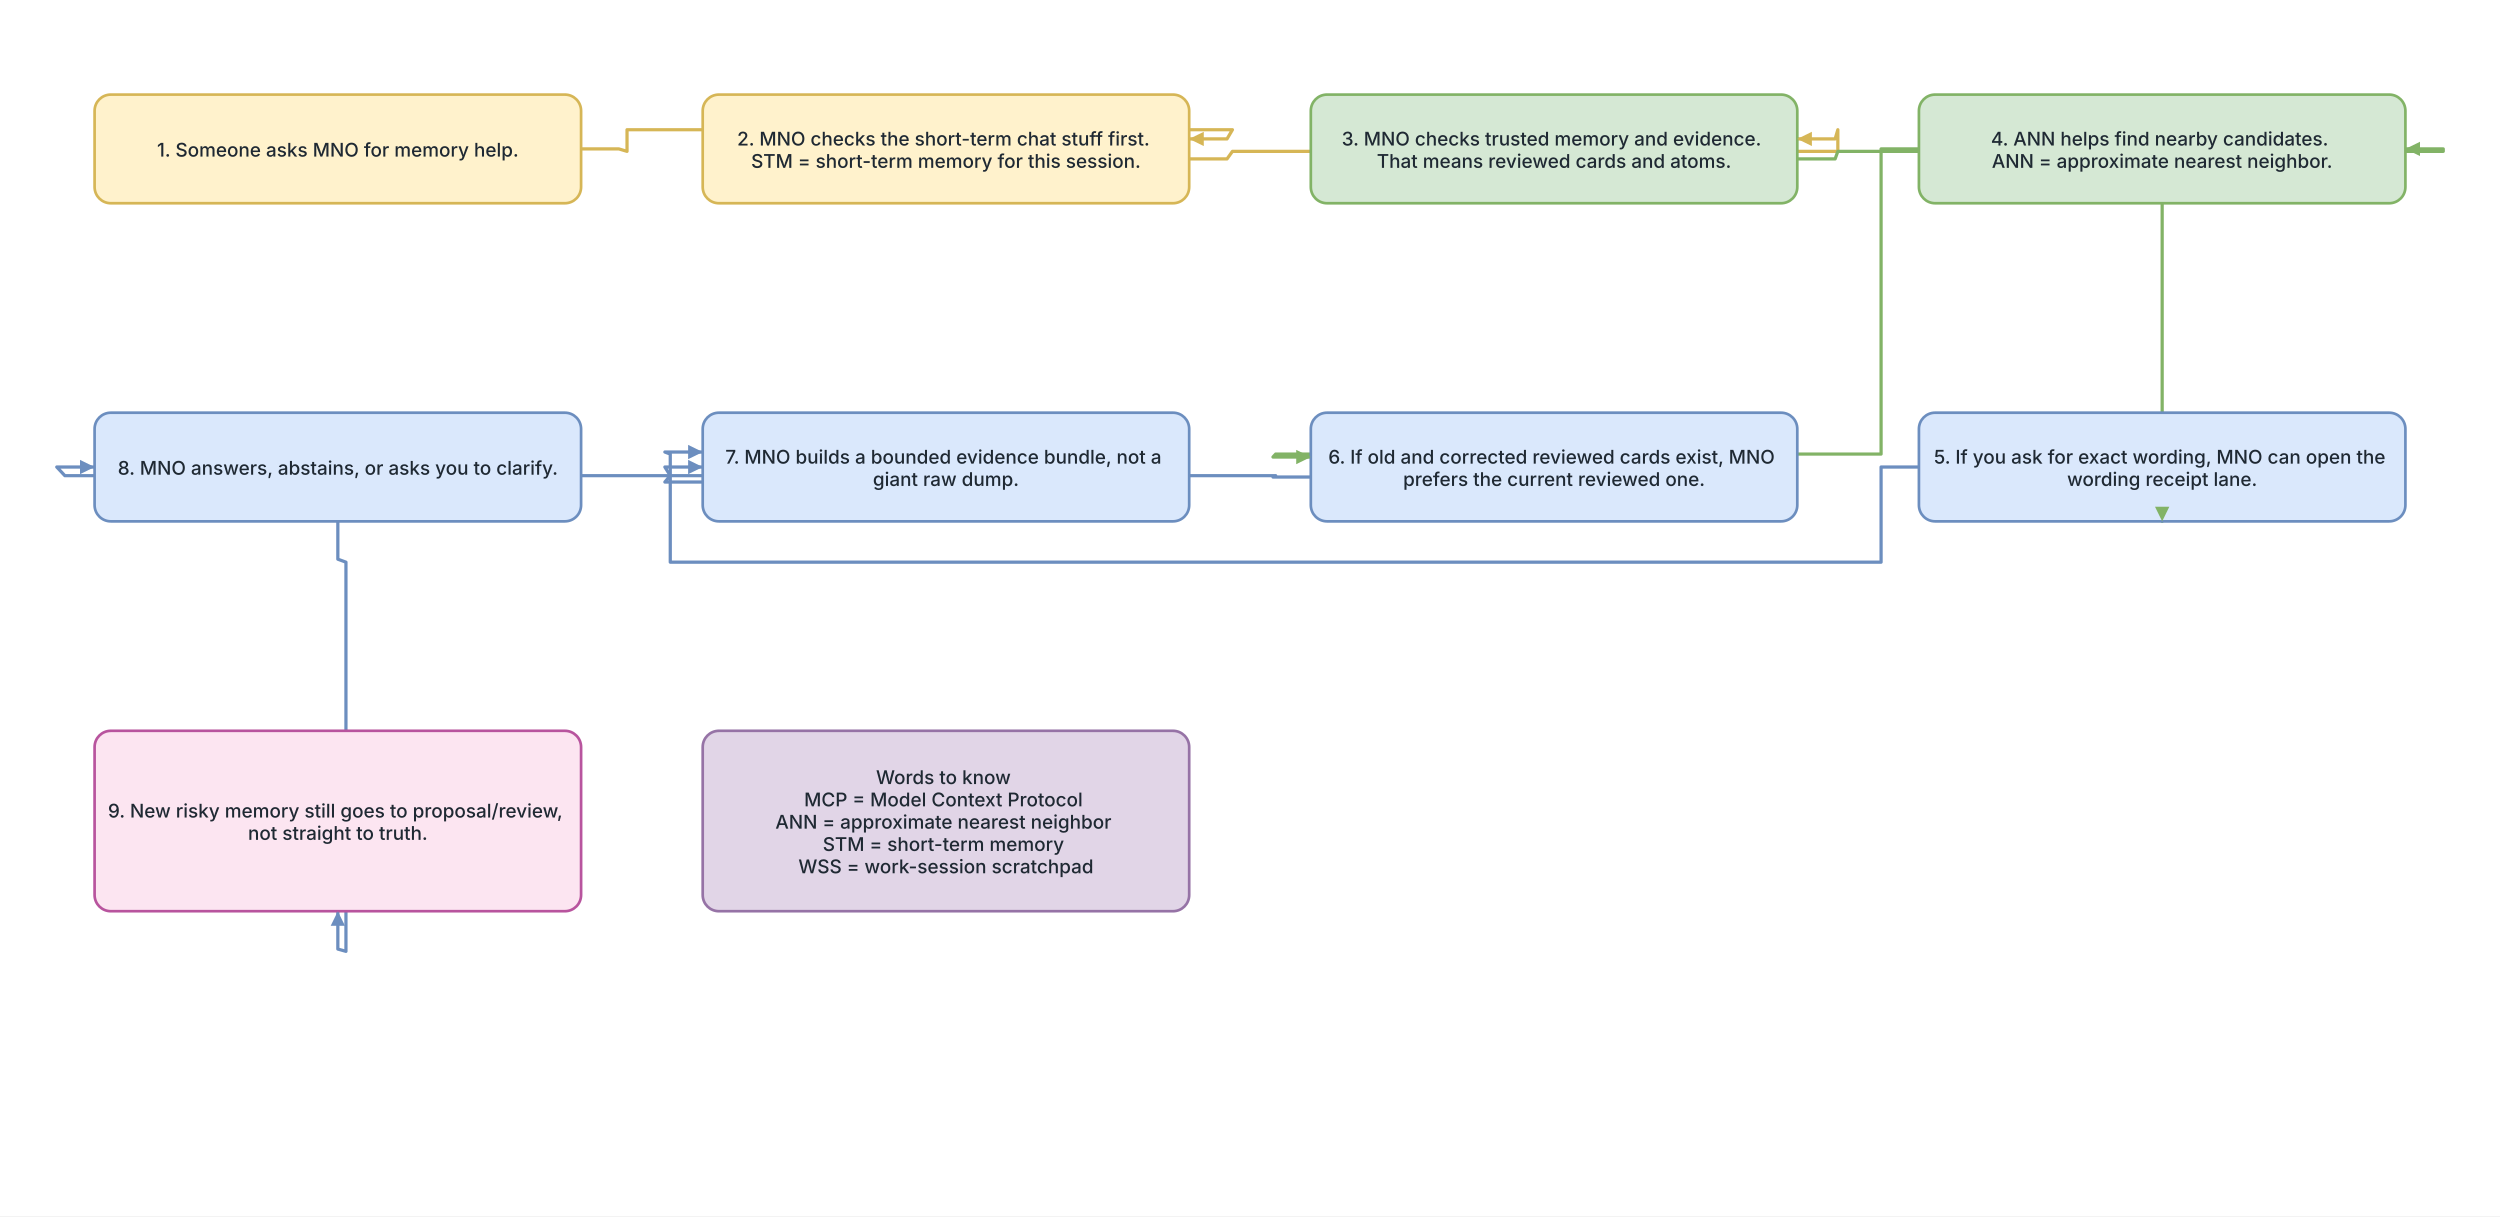
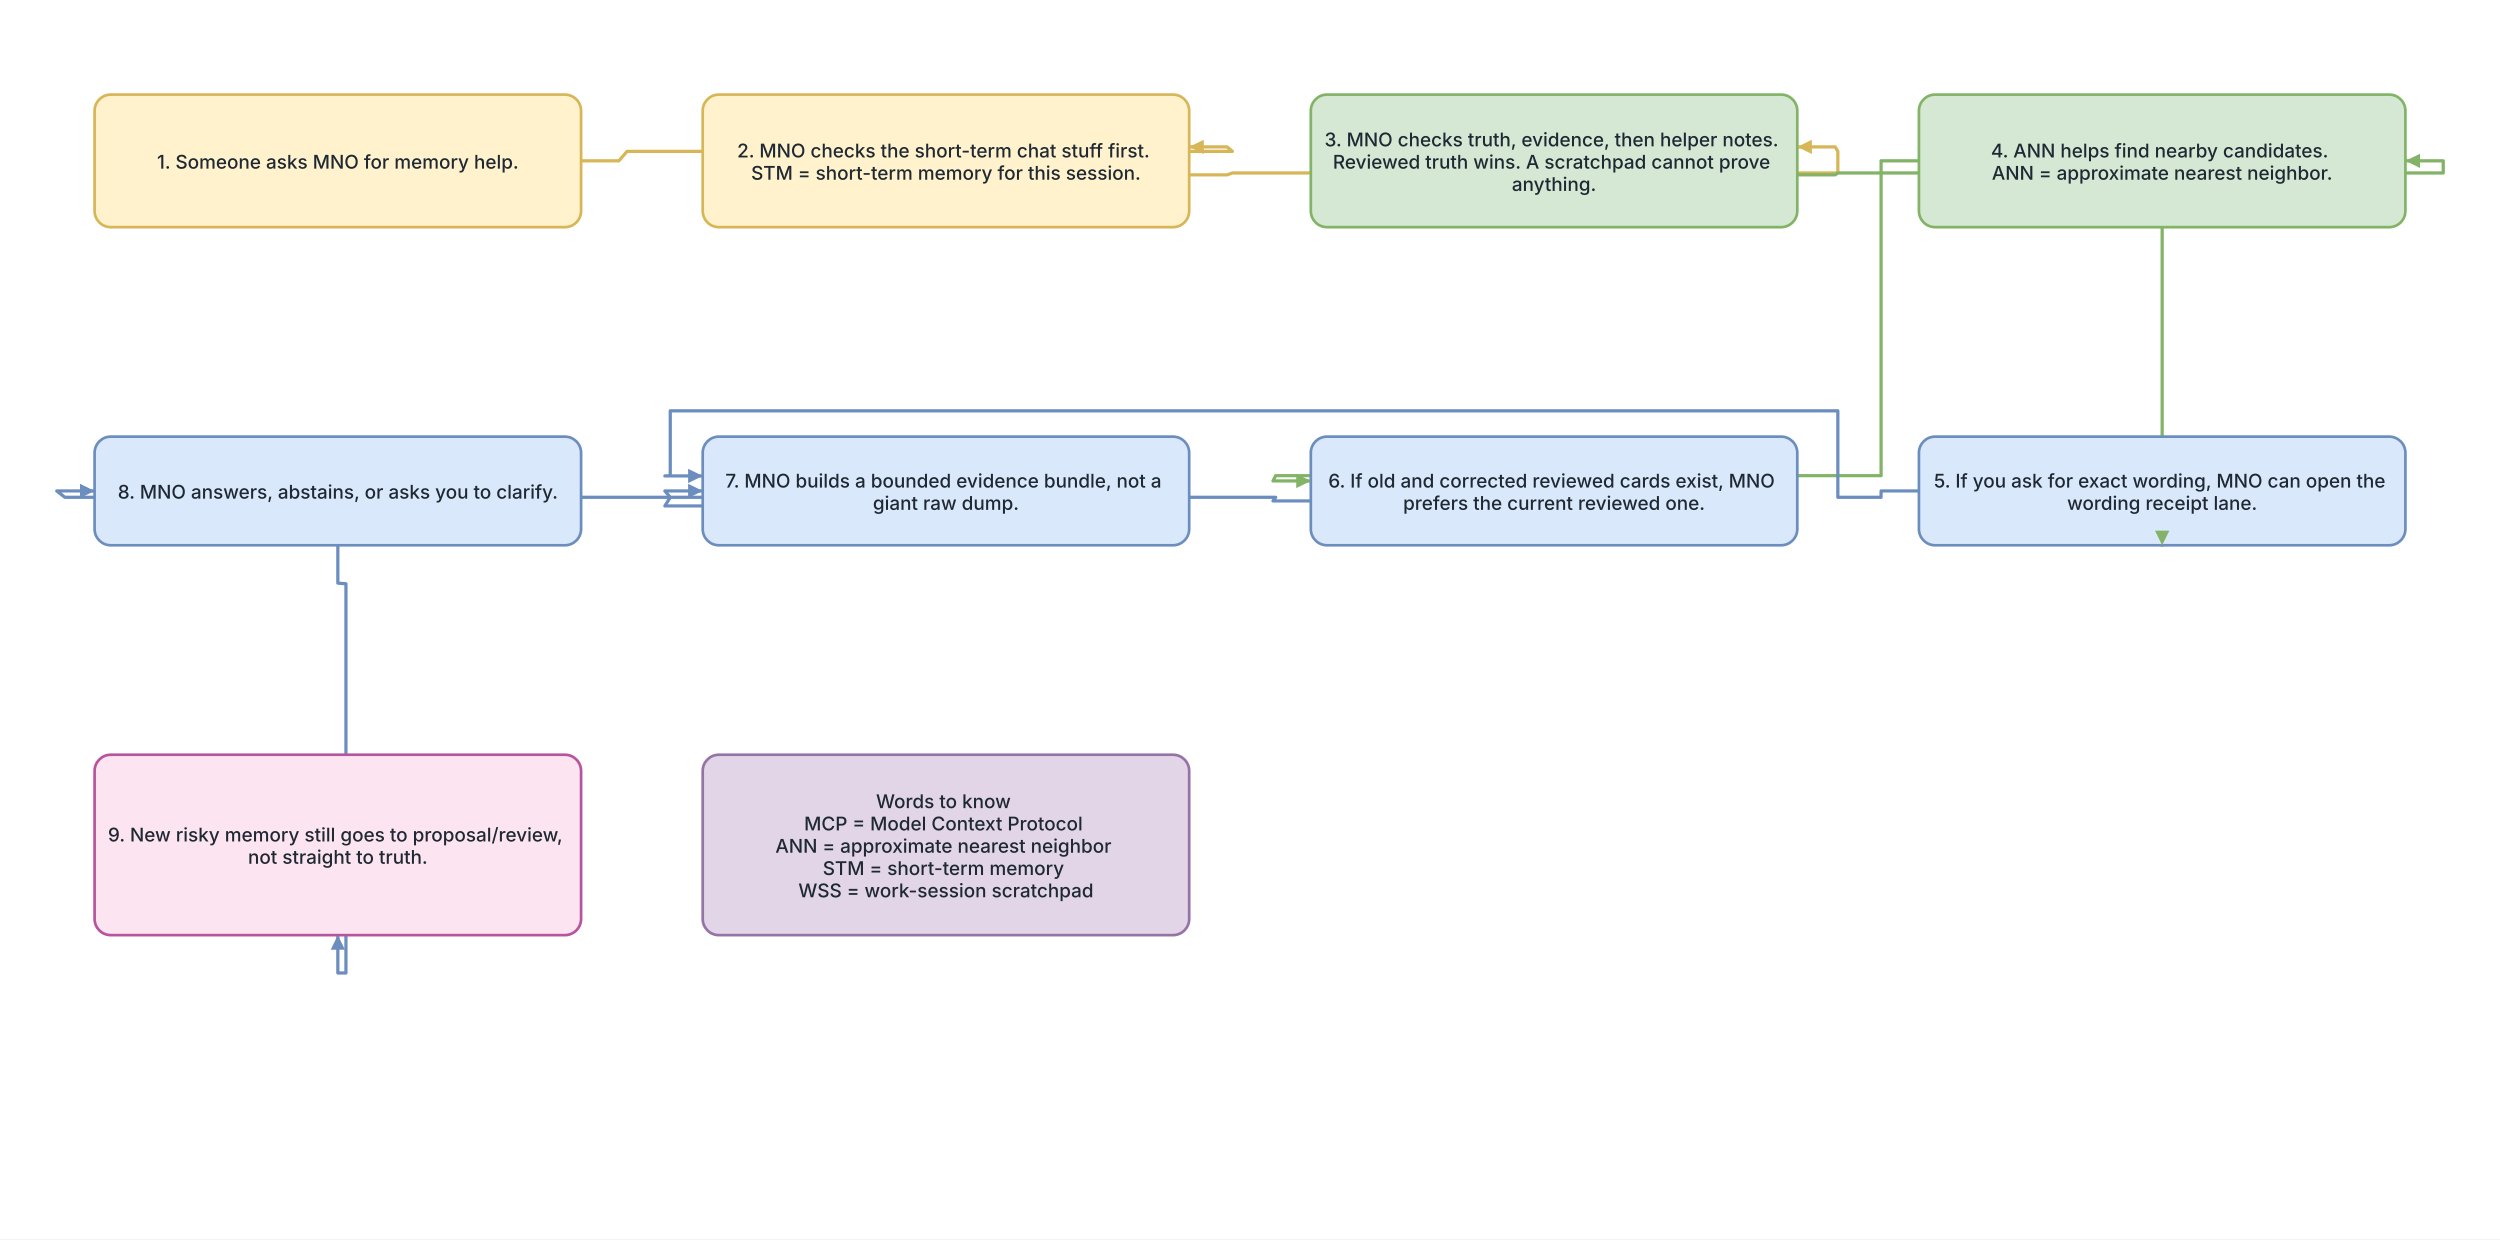
- <svg xmlns="http://www.w3.org/2000/svg" width="1850" height="900" viewBox="0 0 1850 900" role="img" aria-label="Caveman Runtime Memory And Decision">
+ <svg xmlns="http://www.w3.org/2000/svg" width="1850" height="917" viewBox="0 0 1850 917" role="img" aria-label="Caveman Runtime Memory And Decision">
  <rect width="100%" height="100%" fill="#ffffff" />
-   <polyline points="250.0,385.8 250.0,413.8 256.0,416.0 256.0,704.0 250.0,702.3 250.0,674.3" fill="none" stroke="#6c8ebf" stroke-width="2.4" stroke-linejoin="round" stroke-linecap="round" />
-   <polyline points="430.0,110.2 458.0,110.2 464.0,112.0 464.0,96.0 912.0,96.0 908.0,102.8 880.0,102.8" fill="none" stroke="#d6b656" stroke-width="2.4" stroke-linejoin="round" stroke-linecap="round" />
-   <polyline points="880.0,117.6 908.0,117.6 912.0,112.0 1360.0,112.0 1360.0,96.0 1358.0,102.8 1330.0,102.8" fill="none" stroke="#d6b656" stroke-width="2.4" stroke-linejoin="round" stroke-linecap="round" />
-   <polyline points="1330.0,117.6 1358.0,117.6 1360.0,112.0 1808.0,112.0 1808.0,110.2 1780.0,110.2" fill="none" stroke="#82b366" stroke-width="2.4" stroke-linejoin="round" stroke-linecap="round" />
-   <polyline points="1600.0,150.4 1600.0,385.8" fill="none" stroke="#82b366" stroke-width="2.4" stroke-linejoin="round" stroke-linecap="round" />
-   <polyline points="1420.0,110.2 1392.0,110.2 1392.0,336.0 944.0,336.0 942.0,338.2 970.0,338.2" fill="none" stroke="#82b366" stroke-width="2.4" stroke-linejoin="round" stroke-linecap="round" />
-   <polyline points="1420.0,345.6 1392.0,345.6 1392.0,416.0 496.0,416.0 496.0,336.0 492.0,334.5 520.0,334.5" fill="none" stroke="#6c8ebf" stroke-width="2.4" stroke-linejoin="round" stroke-linecap="round" />
-   <polyline points="970.0,353.0 942.0,353.0 944.0,352.0 496.0,352.0 492.0,345.6 520.0,345.6" fill="none" stroke="#6c8ebf" stroke-width="2.4" stroke-linejoin="round" stroke-linecap="round" />
-   <polyline points="520.0,356.7 492.0,356.7 496.0,352.0 48.0,352.0 42.0,345.6 70.0,345.6" fill="none" stroke="#6c8ebf" stroke-width="2.4" stroke-linejoin="round" stroke-linecap="round" />
-   <rect x="70.0" y="70.0" width="360.0" height="80.4" rx="12" fill="#fff2cc" stroke="#d6b656" stroke-width="2" />
-   <text text-anchor="middle" font-family="Segoe UI, Inter, Arial, sans-serif" font-size="14" font-weight="500" fill="#1f2933" x="250.0" y="115.9">
+   <polyline points="250.0,403.5 250.0,431.5 256.0,432.0 256.0,720.0 250.0,720.0 250.0,692.0" fill="none" stroke="#6c8ebf" stroke-width="2.4" stroke-linejoin="round" stroke-linecap="round" />
+   <polyline points="430.0,119.0 458.0,119.0 464.0,112.0 912.0,112.0 908.0,108.7 880.0,108.7" fill="none" stroke="#d6b656" stroke-width="2.4" stroke-linejoin="round" stroke-linecap="round" />
+   <polyline points="880.0,129.4 908.0,129.4 912.0,128.0 1360.0,128.0 1360.0,112.0 1358.0,108.7 1330.0,108.7" fill="none" stroke="#d6b656" stroke-width="2.4" stroke-linejoin="round" stroke-linecap="round" />
+   <polyline points="1330.0,129.4 1358.0,129.4 1360.0,128.0 1808.0,128.0 1808.0,119.0 1780.0,119.0" fill="none" stroke="#82b366" stroke-width="2.4" stroke-linejoin="round" stroke-linecap="round" />
+   <polyline points="1600.0,168.1 1600.0,403.5" fill="none" stroke="#82b366" stroke-width="2.4" stroke-linejoin="round" stroke-linecap="round" />
+   <polyline points="1420.0,119.0 1392.0,119.0 1392.0,352.0 944.0,352.0 942.0,355.9 970.0,355.9" fill="none" stroke="#82b366" stroke-width="2.4" stroke-linejoin="round" stroke-linecap="round" />
+   <polyline points="1420.0,363.3 1392.0,363.3 1392.0,368.0 1360.0,368.0 1360.0,304.0 496.0,304.0 496.0,352.0 492.0,352.2 520.0,352.2" fill="none" stroke="#6c8ebf" stroke-width="2.4" stroke-linejoin="round" stroke-linecap="round" />
+   <polyline points="970.0,370.7 942.0,370.7 944.0,368.0 496.0,368.0 492.0,363.3 520.0,363.3" fill="none" stroke="#6c8ebf" stroke-width="2.4" stroke-linejoin="round" stroke-linecap="round" />
+   <polyline points="520.0,374.4 492.0,374.4 496.0,368.0 48.0,368.0 42.0,363.3 70.0,363.3" fill="none" stroke="#6c8ebf" stroke-width="2.4" stroke-linejoin="round" stroke-linecap="round" />
+   <rect x="70.0" y="70.0" width="360.0" height="98.1" rx="12" fill="#fff2cc" stroke="#d6b656" stroke-width="2" />
+   <text text-anchor="middle" font-family="Segoe UI, Inter, Arial, sans-serif" font-size="14" font-weight="500" fill="#1f2933" x="250.0" y="124.8">
    <tspan x="250.0" dy="0.0">1. Someone asks MNO for memory help.</tspan>
  </text>
-   <rect x="520.0" y="70.0" width="360.0" height="80.4" rx="12" fill="#fff2cc" stroke="#d6b656" stroke-width="2" />
-   <text text-anchor="middle" font-family="Segoe UI, Inter, Arial, sans-serif" font-size="14" font-weight="500" fill="#1f2933" x="700.0" y="107.7">
+   <rect x="520.0" y="70.0" width="360.0" height="98.1" rx="12" fill="#fff2cc" stroke="#d6b656" stroke-width="2" />
+   <text text-anchor="middle" font-family="Segoe UI, Inter, Arial, sans-serif" font-size="14" font-weight="500" fill="#1f2933" x="700.0" y="116.5">
    <tspan x="700.0" dy="0.0">2. MNO checks the short-term chat stuff first.</tspan>
    <tspan x="700.0" dy="16.5">STM = short-term memory for this session.</tspan>
  </text>
-   <rect x="970.0" y="70.0" width="360.0" height="80.4" rx="12" fill="#d5e8d4" stroke="#82b366" stroke-width="2" />
-   <text text-anchor="middle" font-family="Segoe UI, Inter, Arial, sans-serif" font-size="14" font-weight="500" fill="#1f2933" x="1150.0" y="107.7">
-     <tspan x="1150.0" dy="0.0">3. MNO checks trusted memory and evidence.</tspan>
-     <tspan x="1150.0" dy="16.5">That means reviewed cards and atoms.</tspan>
+   <rect x="970.0" y="70.0" width="360.0" height="98.1" rx="12" fill="#d5e8d4" stroke="#82b366" stroke-width="2" />
+   <text text-anchor="middle" font-family="Segoe UI, Inter, Arial, sans-serif" font-size="14" font-weight="500" fill="#1f2933" x="1150.0" y="108.3">
+     <tspan x="1150.0" dy="0.0">3. MNO checks truth, evidence, then helper notes.</tspan>
+     <tspan x="1150.0" dy="16.5">Reviewed truth wins. A scratchpad cannot prove</tspan>
+     <tspan x="1150.0" dy="16.5">anything.</tspan>
  </text>
-   <rect x="1420.0" y="70.0" width="360.0" height="80.4" rx="12" fill="#d5e8d4" stroke="#82b366" stroke-width="2" />
-   <text text-anchor="middle" font-family="Segoe UI, Inter, Arial, sans-serif" font-size="14" font-weight="500" fill="#1f2933" x="1600.0" y="107.7">
+   <rect x="1420.0" y="70.0" width="360.0" height="98.1" rx="12" fill="#d5e8d4" stroke="#82b366" stroke-width="2" />
+   <text text-anchor="middle" font-family="Segoe UI, Inter, Arial, sans-serif" font-size="14" font-weight="500" fill="#1f2933" x="1600.0" y="116.5">
    <tspan x="1600.0" dy="0.0">4. ANN helps find nearby candidates.</tspan>
    <tspan x="1600.0" dy="16.5">ANN = approximate nearest neighbor.</tspan>
  </text>
-   <rect x="1420.0" y="305.4" width="360.0" height="80.4" rx="12" fill="#dae8fc" stroke="#6c8ebf" stroke-width="2" />
-   <text text-anchor="middle" font-family="Segoe UI, Inter, Arial, sans-serif" font-size="14" font-weight="500" fill="#1f2933" x="1600.0" y="343.1">
+   <rect x="1420.0" y="323.1" width="360.0" height="80.4" rx="12" fill="#dae8fc" stroke="#6c8ebf" stroke-width="2" />
+   <text text-anchor="middle" font-family="Segoe UI, Inter, Arial, sans-serif" font-size="14" font-weight="500" fill="#1f2933" x="1600.0" y="360.8">
    <tspan x="1600.0" dy="0.0">5. If you ask for exact wording, MNO can open the</tspan>
    <tspan x="1600.0" dy="16.5">wording receipt lane.</tspan>
  </text>
-   <rect x="970.0" y="305.4" width="360.0" height="80.4" rx="12" fill="#dae8fc" stroke="#6c8ebf" stroke-width="2" />
-   <text text-anchor="middle" font-family="Segoe UI, Inter, Arial, sans-serif" font-size="14" font-weight="500" fill="#1f2933" x="1150.0" y="343.1">
+   <rect x="970.0" y="323.1" width="360.0" height="80.4" rx="12" fill="#dae8fc" stroke="#6c8ebf" stroke-width="2" />
+   <text text-anchor="middle" font-family="Segoe UI, Inter, Arial, sans-serif" font-size="14" font-weight="500" fill="#1f2933" x="1150.0" y="360.8">
    <tspan x="1150.0" dy="0.0">6. If old and corrected reviewed cards exist, MNO</tspan>
    <tspan x="1150.0" dy="16.5">prefers the current reviewed one.</tspan>
  </text>
-   <rect x="520.0" y="305.4" width="360.0" height="80.4" rx="12" fill="#dae8fc" stroke="#6c8ebf" stroke-width="2" />
-   <text text-anchor="middle" font-family="Segoe UI, Inter, Arial, sans-serif" font-size="14" font-weight="500" fill="#1f2933" x="700.0" y="343.1">
+   <rect x="520.0" y="323.1" width="360.0" height="80.4" rx="12" fill="#dae8fc" stroke="#6c8ebf" stroke-width="2" />
+   <text text-anchor="middle" font-family="Segoe UI, Inter, Arial, sans-serif" font-size="14" font-weight="500" fill="#1f2933" x="700.0" y="360.8">
    <tspan x="700.0" dy="0.0">7. MNO builds a bounded evidence bundle, not a</tspan>
    <tspan x="700.0" dy="16.5">giant raw dump.</tspan>
  </text>
-   <rect x="70.0" y="305.4" width="360.0" height="80.4" rx="12" fill="#dae8fc" stroke="#6c8ebf" stroke-width="2" />
-   <text text-anchor="middle" font-family="Segoe UI, Inter, Arial, sans-serif" font-size="14" font-weight="500" fill="#1f2933" x="250.0" y="351.3">
+   <rect x="70.0" y="323.1" width="360.0" height="80.4" rx="12" fill="#dae8fc" stroke="#6c8ebf" stroke-width="2" />
+   <text text-anchor="middle" font-family="Segoe UI, Inter, Arial, sans-serif" font-size="14" font-weight="500" fill="#1f2933" x="250.0" y="369.0">
    <tspan x="250.0" dy="0.0">8. MNO answers, abstains, or asks you to clarify.</tspan>
  </text>
-   <rect x="70.0" y="540.8" width="360.0" height="133.5" rx="12" fill="#fce5f1" stroke="#b8549e" stroke-width="2" />
-   <text text-anchor="middle" font-family="Segoe UI, Inter, Arial, sans-serif" font-size="14" font-weight="500" fill="#1f2933" x="250.0" y="605.0">
+   <rect x="70.0" y="558.5" width="360.0" height="133.5" rx="12" fill="#fce5f1" stroke="#b8549e" stroke-width="2" />
+   <text text-anchor="middle" font-family="Segoe UI, Inter, Arial, sans-serif" font-size="14" font-weight="500" fill="#1f2933" x="250.0" y="622.7">
    <tspan x="250.0" dy="0.0">9. New risky memory still goes to proposal/review,</tspan>
    <tspan x="250.0" dy="16.5">not straight to truth.</tspan>
  </text>
-   <rect x="520.0" y="540.8" width="360.0" height="133.5" rx="12" fill="#e1d5e7" stroke="#9673a6" stroke-width="2" />
-   <text text-anchor="middle" font-family="Segoe UI, Inter, Arial, sans-serif" font-size="14" font-weight="500" fill="#1f2933" x="700.0" y="580.2">
+   <rect x="520.0" y="558.5" width="360.0" height="133.5" rx="12" fill="#e1d5e7" stroke="#9673a6" stroke-width="2" />
+   <text text-anchor="middle" font-family="Segoe UI, Inter, Arial, sans-serif" font-size="14" font-weight="500" fill="#1f2933" x="700.0" y="598.0">
    <tspan x="700.0" dy="0.0">Words to know</tspan>
    <tspan x="700.0" dy="16.5">MCP = Model Context Protocol</tspan>
    <tspan x="700.0" dy="16.5">ANN = approximate nearest neighbor</tspan>
    <tspan x="700.0" dy="16.5">STM = short-term memory</tspan>
    <tspan x="700.0" dy="16.5">WSS = work-session scratchpad</tspan>
  </text>
-   <polygon points="250.0,674.3 255.3,685.1 244.7,685.1" fill="#6c8ebf" />
-   <polygon points="880.0,102.8 890.8,97.5 890.8,108.1" fill="#d6b656" />
-   <polygon points="1330.0,102.8 1340.8,97.5 1340.8,108.1" fill="#d6b656" />
-   <polygon points="1780.0,110.2 1790.8,104.9 1790.8,115.5" fill="#82b366" />
-   <polygon points="1600.0,385.8 1594.7,375.0 1605.3,375.0" fill="#82b366" />
-   <polygon points="970.0,338.2 959.2,343.5 959.2,332.9" fill="#82b366" />
-   <polygon points="520.0,334.5 509.2,339.8 509.2,329.2" fill="#6c8ebf" />
-   <polygon points="520.0,345.6 509.2,350.9 509.2,340.3" fill="#6c8ebf" />
-   <polygon points="70.0,345.6 59.2,350.9 59.2,340.3" fill="#6c8ebf" />
+   <polygon points="250.0,692.0 255.3,702.8 244.7,702.8" fill="#6c8ebf" />
+   <polygon points="880.0,108.7 890.8,103.4 890.8,114.0" fill="#d6b656" />
+   <polygon points="1330.0,108.7 1340.8,103.4 1340.8,114.0" fill="#d6b656" />
+   <polygon points="1780.0,119.0 1790.8,113.8 1790.8,124.3" fill="#82b366" />
+   <polygon points="1600.0,403.5 1594.7,392.7 1605.3,392.7" fill="#82b366" />
+   <polygon points="970.0,355.9 959.2,361.2 959.2,350.6" fill="#82b366" />
+   <polygon points="520.0,352.2 509.2,357.5 509.2,346.9" fill="#6c8ebf" />
+   <polygon points="520.0,363.3 509.2,368.6 509.2,358.0" fill="#6c8ebf" />
+   <polygon points="70.0,363.3 59.2,368.6 59.2,358.0" fill="#6c8ebf" />
</svg>
